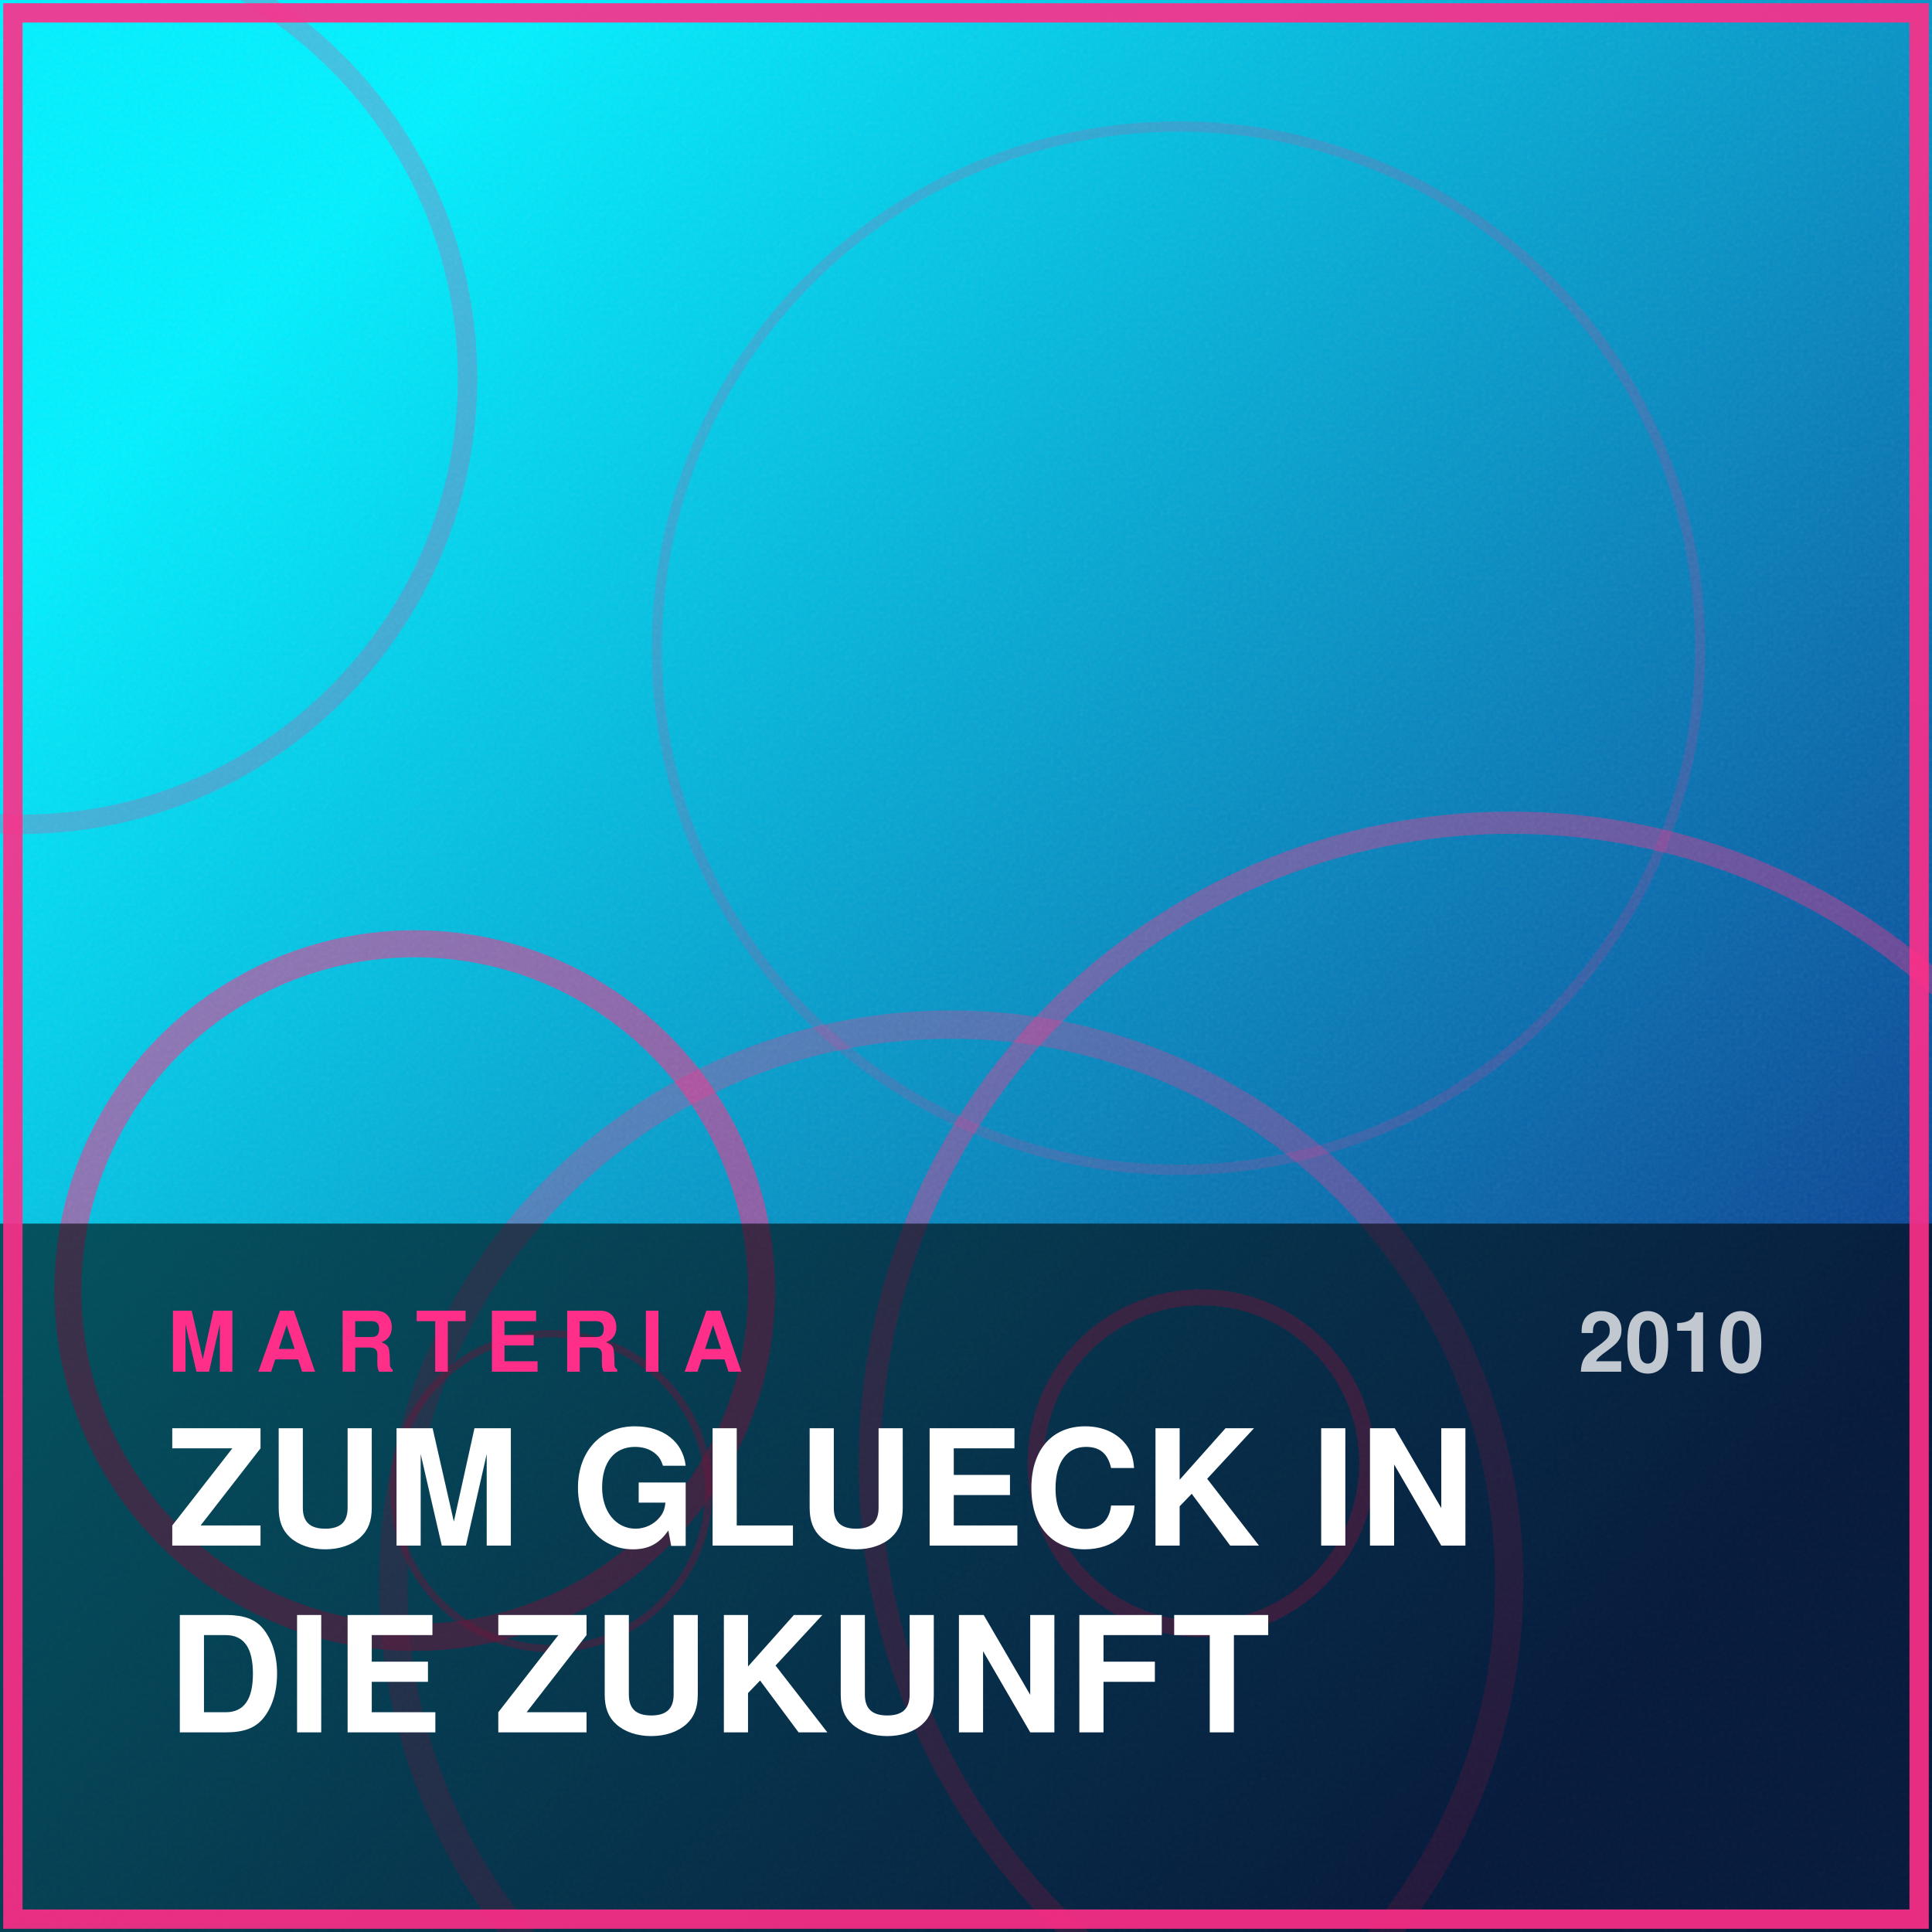
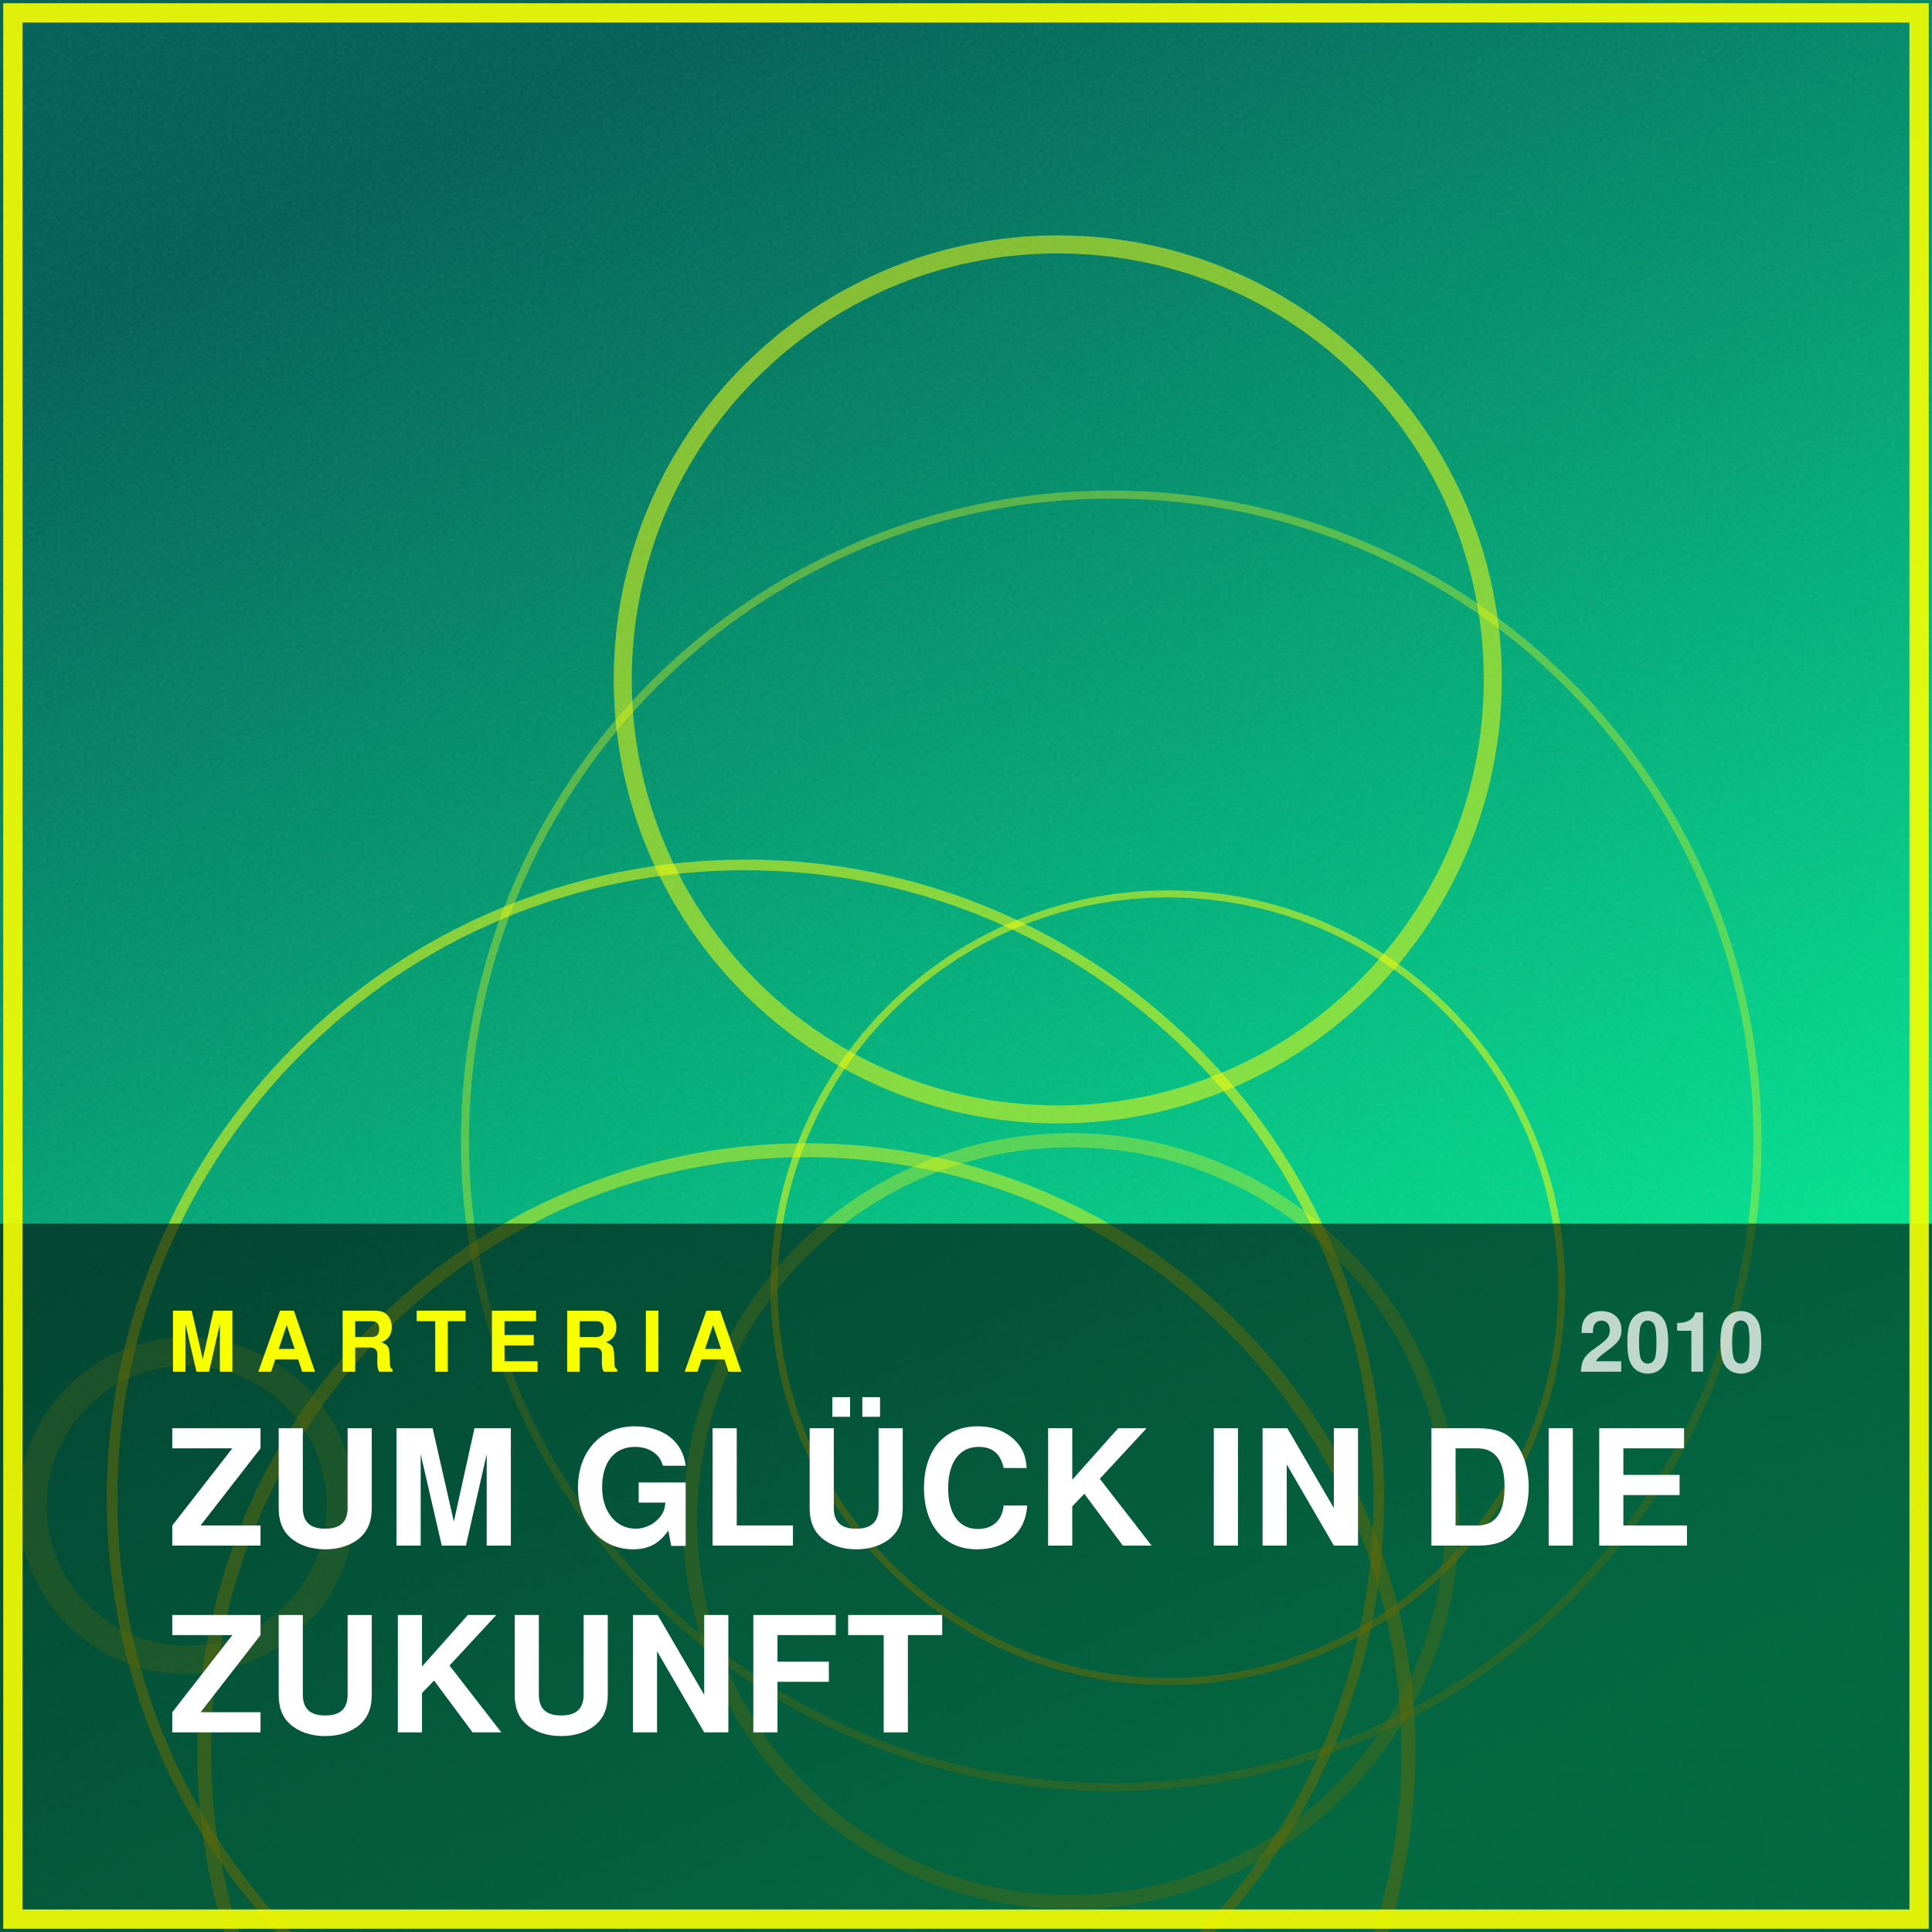
- <svg xmlns="http://www.w3.org/2000/svg" viewBox="0 0 600 600" width="600" height="600" role="img" aria-label="Zum Glueck in die Zukunft von Marteria">
+ <svg xmlns="http://www.w3.org/2000/svg" viewBox="0 0 600 600" width="600" height="600" role="img" aria-label="Zum Glück in die Zukunft von Marteria">
  <defs>
-     <linearGradient id="bg" gradientTransform="rotate(43 0.5 0.5)">
-       <stop offset="0%" stop-color="#00f0ff" />
-       <stop offset="100%" stop-color="#0b3d91" />
+     <linearGradient id="bg" gradientTransform="rotate(246 0.5 0.5)">
+       <stop offset="0%" stop-color="#00ff9d" />
+       <stop offset="100%" stop-color="#005f56" />
    </linearGradient>
    <filter id="grain">
      <feTurbulence type="fractalNoise" baseFrequency="0.85" numOctaves="3" />
      <feColorMatrix type="saturate" values="0" />
    </filter>
    <clipPath id="clip">
      <rect width="600" height="600" />
    </clipPath>
  </defs>
  <g clip-path="url(#clip)">
    <rect width="600" height="600" fill="url(#bg)" />
-     <circle cx="469.3" cy="454.7" r="199.2" fill="none" stroke="#ff2e88" stroke-width="6.9" opacity="0.39" />
-     <circle cx="366.0" cy="201.3" r="162.0" fill="none" stroke="#ff2e88" stroke-width="3.2" opacity="0.18" />
-     <circle cx="373.1" cy="454.4" r="51.5" fill="none" stroke="#ff2e88" stroke-width="5.0" opacity="0.49" />
-     <circle cx="128.8" cy="400.8" r="107.7" fill="none" stroke="#ff2e88" stroke-width="8.4" opacity="0.54" />
-     <circle cx="6.6" cy="117.4" r="138.6" fill="none" stroke="#ff2e88" stroke-width="6.0" opacity="0.24" />
-     <circle cx="295.4" cy="491.5" r="173.3" fill="none" stroke="#ff2e88" stroke-width="8.8" opacity="0.30" />
-     <circle cx="171.2" cy="463.1" r="48.9" fill="none" stroke="#ff2e88" stroke-width="2.3" opacity="0.47" />
+     <circle cx="332.6" cy="472.4" r="118.3" fill="none" stroke="#f7ff00" stroke-width="4.4" opacity="0.34" />
+     <circle cx="328.5" cy="211.0" r="135.1" fill="none" stroke="#f7ff00" stroke-width="5.6" opacity="0.53" />
+     <circle cx="345.1" cy="354.3" r="200.7" fill="none" stroke="#f7ff00" stroke-width="2.5" opacity="0.34" />
+     <circle cx="58.0" cy="467.6" r="47.9" fill="none" stroke="#f7ff00" stroke-width="8.8" opacity="0.24" />
+     <circle cx="362.7" cy="399.9" r="122.3" fill="none" stroke="#f7ff00" stroke-width="2.2" opacity="0.53" />
+     <circle cx="231.5" cy="465.3" r="196.7" fill="none" stroke="#f7ff00" stroke-width="3.3" opacity="0.54" />
+     <circle cx="250.4" cy="544.2" r="187.0" fill="none" stroke="#f7ff00" stroke-width="4.3" opacity="0.47" />
    <rect width="600" height="600" filter="url(#grain)" opacity="0.10" />
    <rect x="0" y="380" width="600" height="220" fill="#000" opacity="0.58" />
-     <text x="52" y="426" font-family="Helvetica, Arial, sans-serif" font-size="26" font-weight="700" letter-spacing="6" fill="#ff2e88">MARTERIA</text>
+     <text x="52" y="426" font-family="Helvetica, Arial, sans-serif" font-size="26" font-weight="700" letter-spacing="6" fill="#f7ff00">MARTERIA</text>
    <text x="52" y="480" font-family="Helvetica, Arial, sans-serif" font-size="50" font-weight="800" letter-spacing="1" fill="#ffffff">
-       <tspan x="52" dy="0">ZUM GLUECK IN</tspan>
-       <tspan x="52" dy="58">DIE ZUKUNFT</tspan>
+       <tspan x="52" dy="0">ZUM GLÜCK IN DIE</tspan>
+       <tspan x="52" dy="58">ZUKUNFT</tspan>
    </text>
    <text x="548" y="426" text-anchor="end" font-family="Helvetica, Arial, sans-serif" font-size="26" font-weight="700" fill="#ffffff" opacity="0.75">2010</text>
  </g>
-   <rect x="4" y="4" width="592" height="592" fill="none" stroke="#ff2e88" stroke-width="6" opacity="0.9" />
+   <rect x="4" y="4" width="592" height="592" fill="none" stroke="#f7ff00" stroke-width="6" opacity="0.9" />
</svg>
